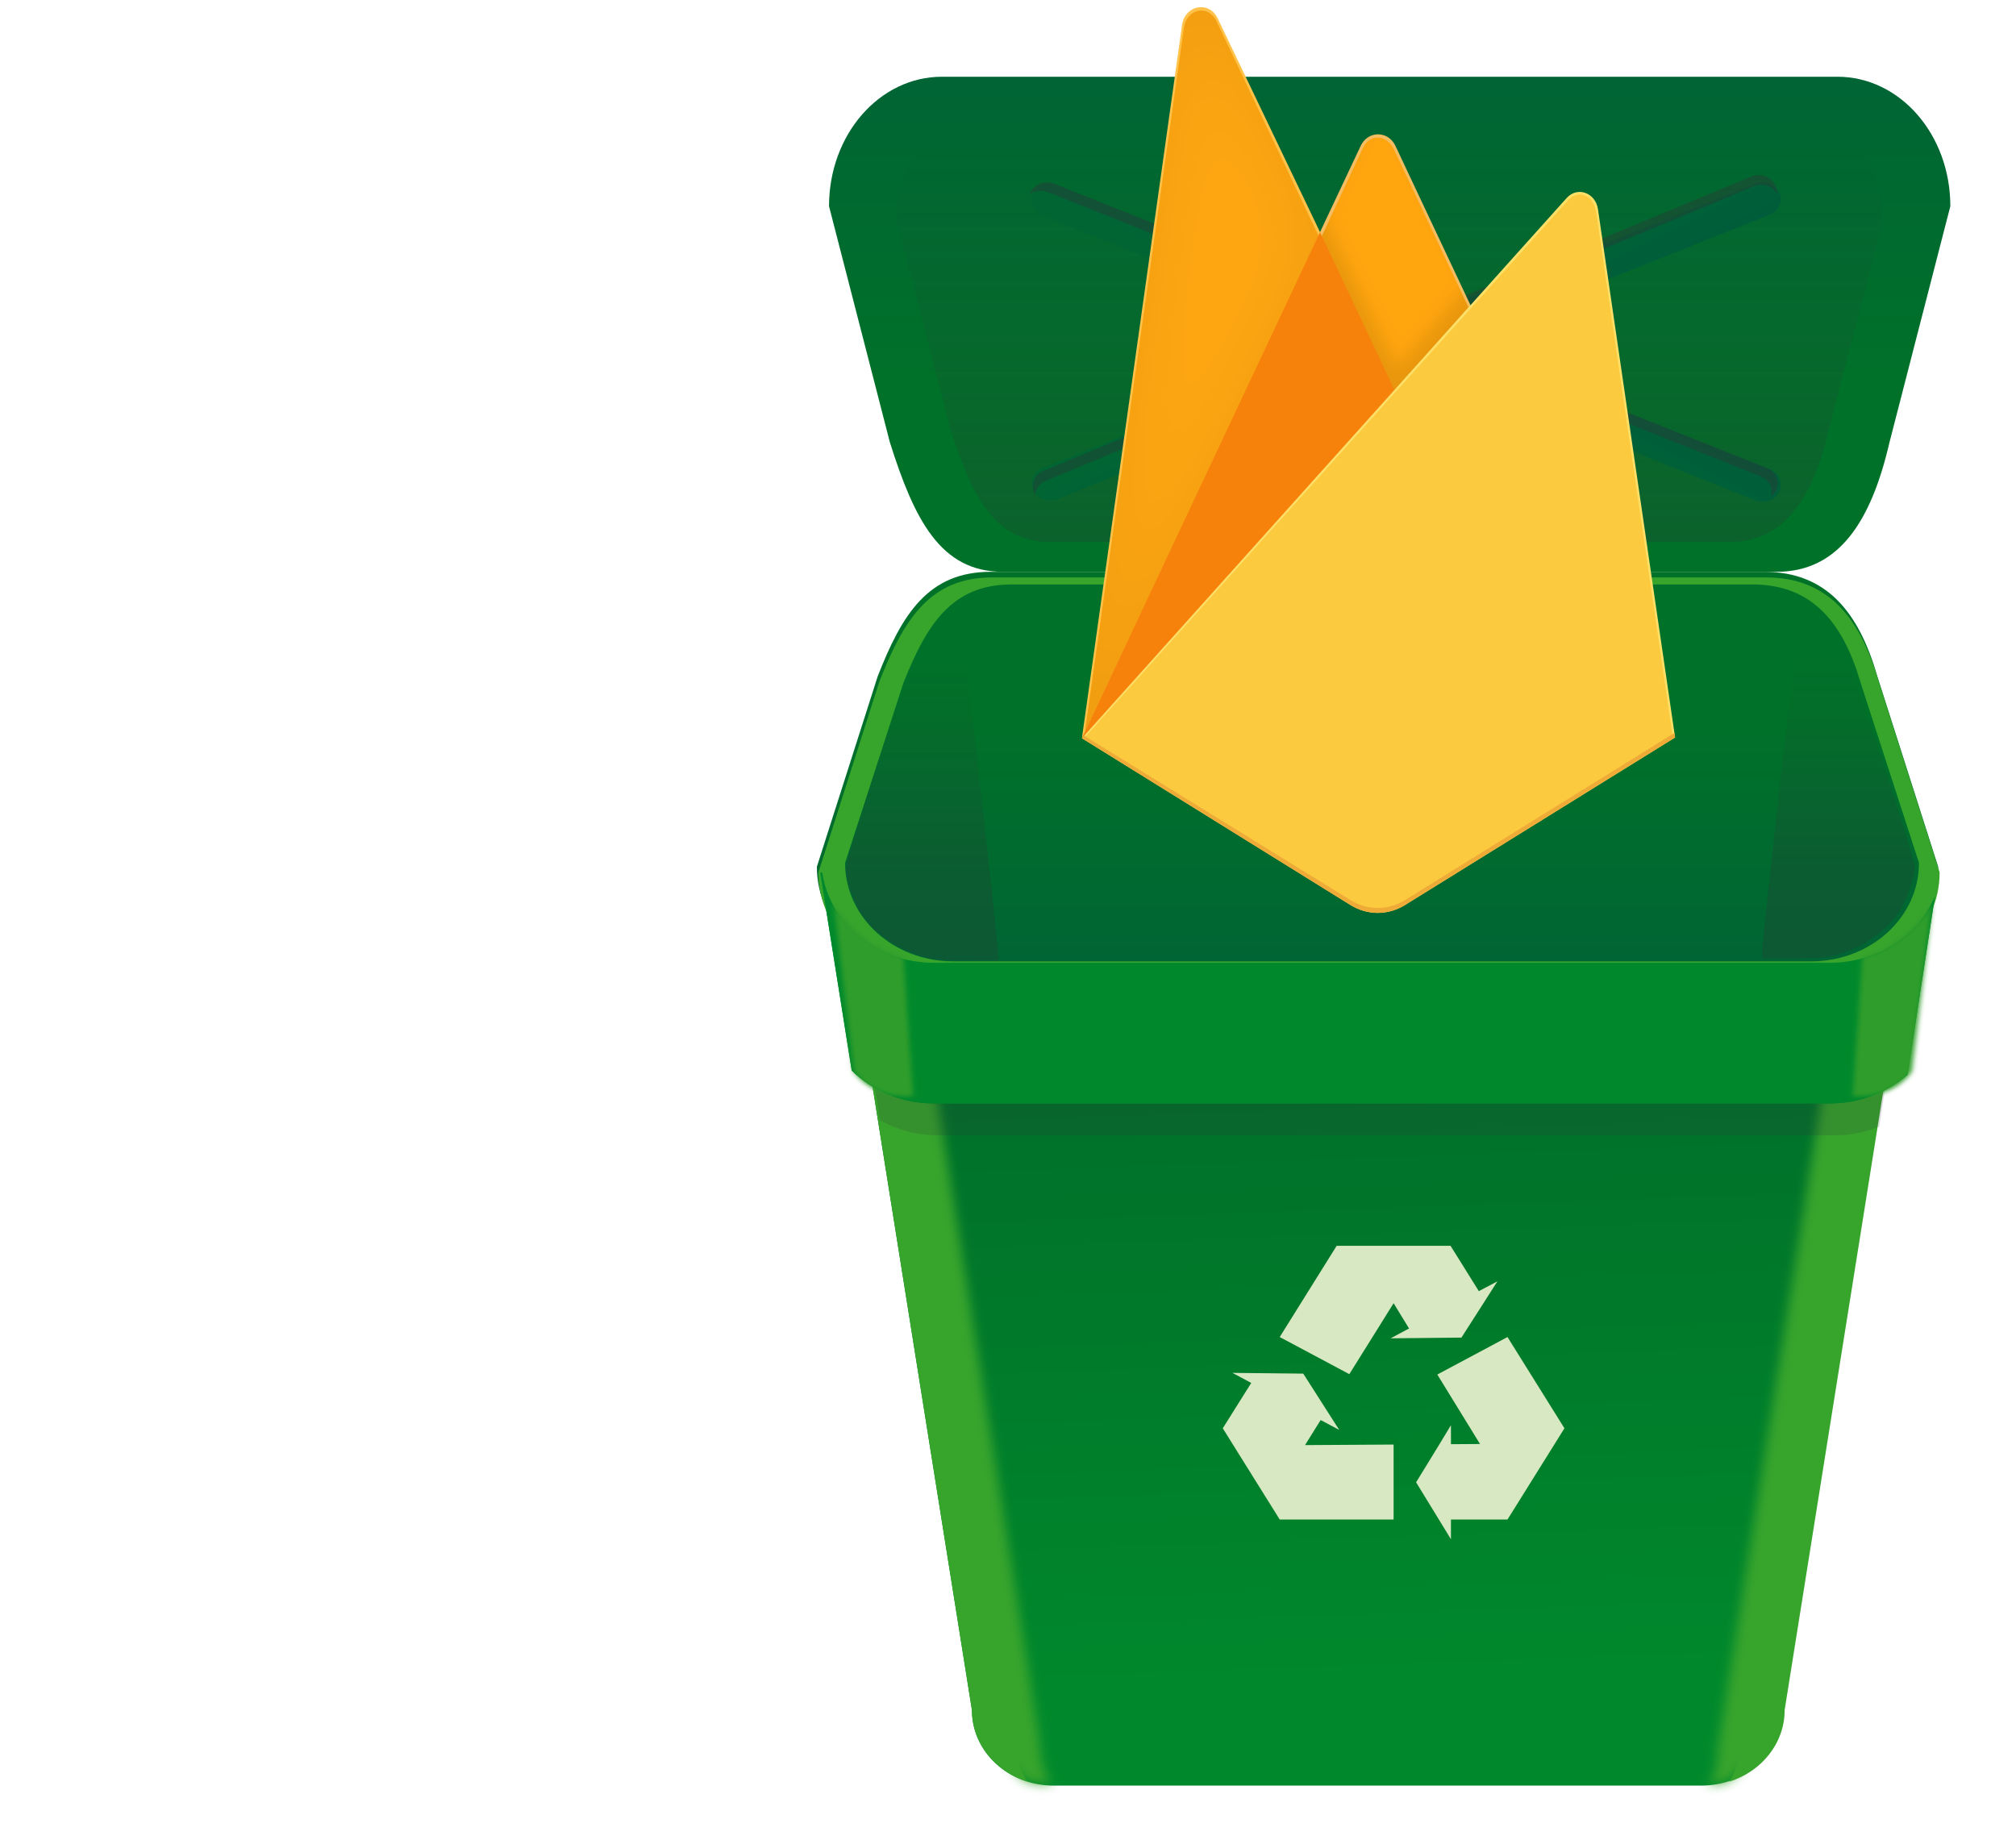
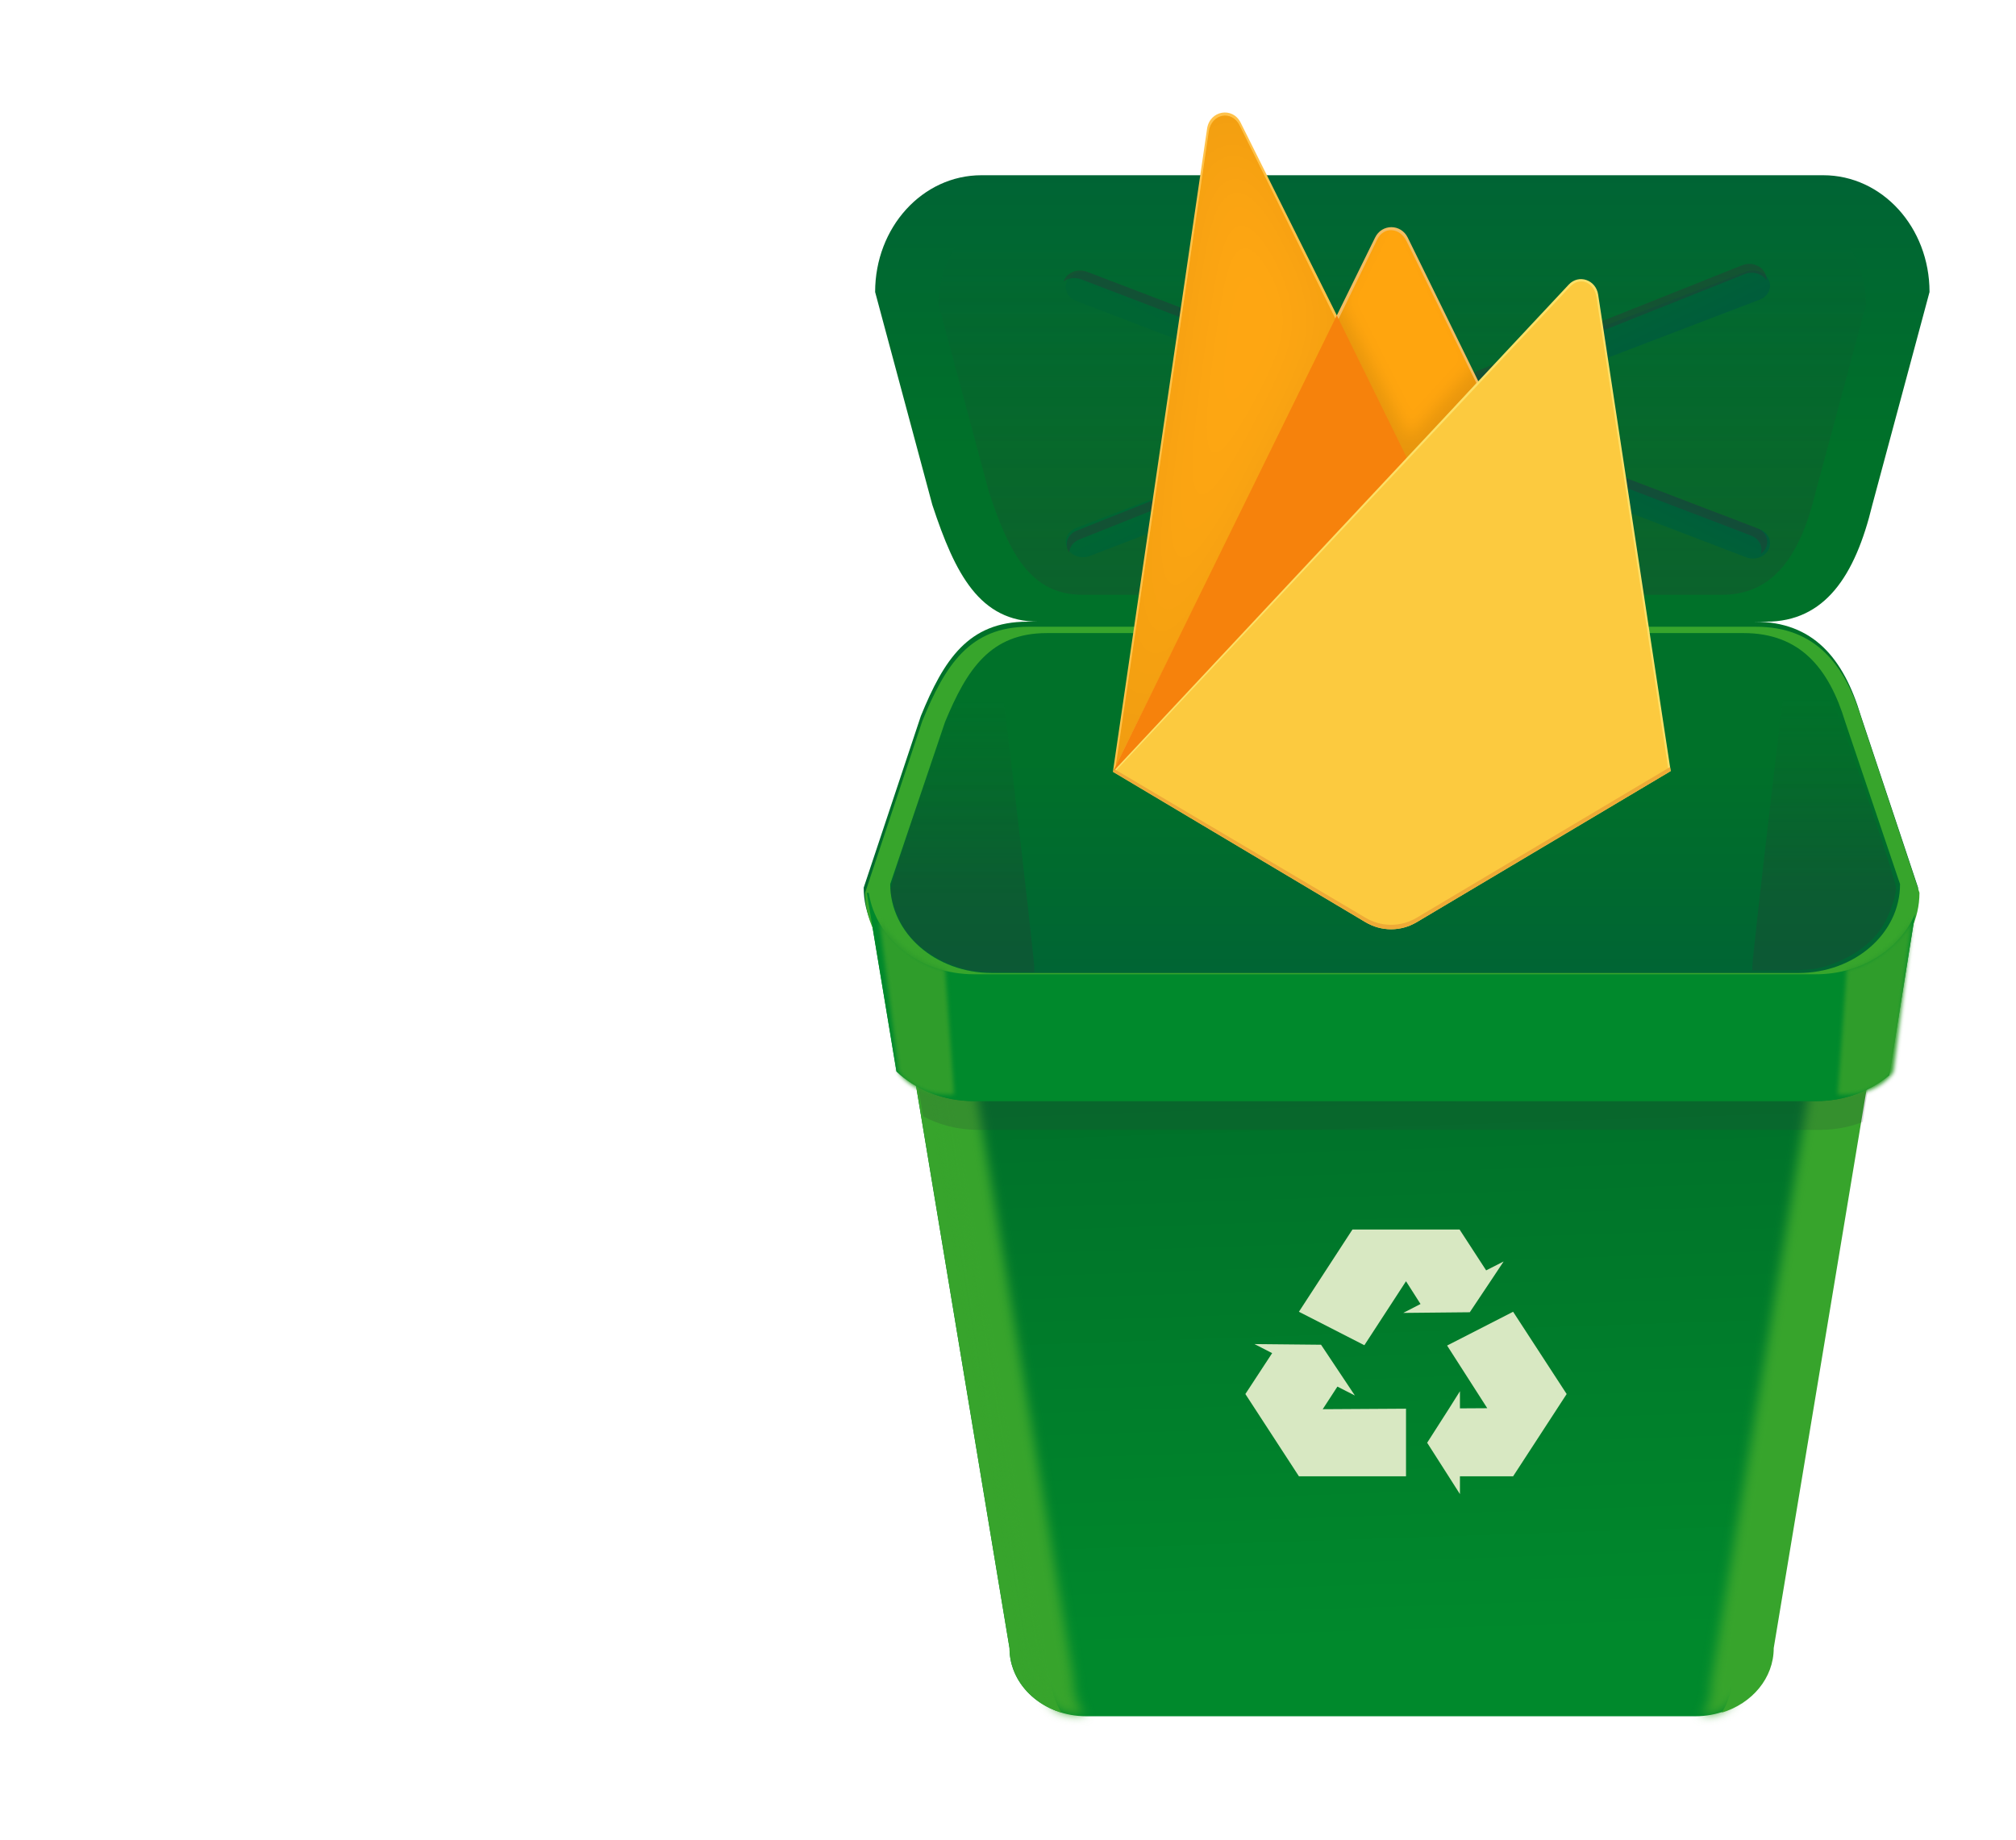
- <svg xmlns="http://www.w3.org/2000/svg" xmlns:xlink="http://www.w3.org/1999/xlink" id="svg2" viewBox="0 0 274 250" version="1.1" width="274" height="250">
+ <svg xmlns="http://www.w3.org/2000/svg" xmlns:xlink="http://www.w3.org/1999/xlink" height="250" width="274" version="1.1" viewBox="0 0 274 250" id="svg2">
  <defs id="defs4">
    <linearGradient id="linearGradient3695">
-       <stop id="stop3697" style="stop-color:#2e3436" offset="0" />
-       <stop id="stop3699" style="stop-color:#2e3436;stop-opacity:0" offset="1" />
+       <stop offset="0" style="stop-color:#2e3436" id="stop3697" />
+       <stop offset="1" style="stop-color:#2e3436;stop-opacity:0" id="stop3699" />
    </linearGradient>
    <linearGradient id="linearGradient3650">
-       <stop id="stop3652" style="stop-color:#006533" offset="0" />
-       <stop id="stop3654" style="stop-color:#00583f" offset="1" />
+       <stop offset="0" style="stop-color:#006533" id="stop3652" />
+       <stop offset="1" style="stop-color:#00583f" id="stop3654" />
    </linearGradient>
    <linearGradient id="linearGradient2844">
-       <stop id="stop2846" style="stop-color:#007129" offset="0" />
-       <stop id="stop2848" style="stop-color:#00583f" offset="1" />
+       <stop offset="0" style="stop-color:#007129" id="stop2846" />
+       <stop offset="1" style="stop-color:#00583f" id="stop2848" />
    </linearGradient>
-     <linearGradient id="linearGradient2859" y2="786.65" gradientUnits="userSpaceOnUse" x2="307.86" y1="543.79" x1="298.57" gradientTransform="translate(-1016,-168)">
-       <stop id="stop2855" style="stop-color:#006e29" offset="0" />
-       <stop id="stop2857" style="stop-color:#00892c" offset="1" />
+     <linearGradient gradientTransform="translate(-1016,-168)" x1="298.57" y1="543.79" x2="307.86" gradientUnits="userSpaceOnUse" y2="786.65" id="linearGradient2859">
+       <stop offset="0" style="stop-color:#006e29" id="stop2855" />
+       <stop offset="1" style="stop-color:#00892c" id="stop2857" />
    </linearGradient>
-     <filter id="filter3685" color-interpolation-filters="sRGB">
-       <feGaussianBlur id="feGaussianBlur3687" stdDeviation="1.882" />
+     <filter color-interpolation-filters="sRGB" id="filter3685">
+       <feGaussianBlur stdDeviation="1.882" id="feGaussianBlur3687" />
    </filter>
-     <linearGradient id="linearGradient2850" y2="609.86" xlink:href="#linearGradient2844" gradientUnits="userSpaceOnUse" x2="308.57" y1="438.86" x1="308.57" gradientTransform="translate(-1016,-168)" />
-     <filter id="filter3630" height="1.09" width="1.276" color-interpolation-filters="sRGB" y="-0.045" x="-0.138">
-       <feGaussianBlur id="feGaussianBlur3632" stdDeviation="0.792" />
+     <linearGradient gradientTransform="translate(-1016,-168)" x1="308.57" y1="438.86" x2="308.57" gradientUnits="userSpaceOnUse" xlink:href="#linearGradient2844" y2="609.86" id="linearGradient2850" />
+     <filter x="-0.138" y="-0.045" color-interpolation-filters="sRGB" width="1.276" height="1.09" id="filter3630">
+       <feGaussianBlur stdDeviation="0.792" id="feGaussianBlur3632" />
    </filter>
-     <linearGradient id="linearGradient3636" y2="609.86" xlink:href="#linearGradient2844" gradientUnits="userSpaceOnUse" x2="308.57" gradientTransform="matrix(1,0,0,-1.2394,-1012,693.71)" y1="438.86" x1="308.57" />
-     <linearGradient id="linearGradient3656" y2="265.35" xlink:href="#linearGradient3650" gradientUnits="userSpaceOnUse" x2="318.02" y1="304.95" x1="296.28" gradientTransform="matrix(1,0,0,-1,-1016,438.2)" />
-     <linearGradient id="linearGradient3689" y2="234.24" gradientUnits="userSpaceOnUse" x2="312.57" y1="374.18" x1="312.57" gradientTransform="translate(-1016,-168)">
-       <stop id="stop3685" style="stop-color:#2e3436" offset="0" />
-       <stop id="stop3687" style="stop-color:#2e3436;stop-opacity:0" offset="1" />
+     <linearGradient x1="308.57" y1="438.86" gradientTransform="matrix(1,0,0,-1.2394,-1012,693.71)" x2="308.57" gradientUnits="userSpaceOnUse" xlink:href="#linearGradient2844" y2="609.86" id="linearGradient3636" />
+     <linearGradient gradientTransform="matrix(1,0,0,-1,-1016,438.2)" x1="296.28" y1="304.95" x2="318.02" gradientUnits="userSpaceOnUse" xlink:href="#linearGradient3650" y2="265.35" id="linearGradient3656" />
+     <linearGradient gradientTransform="translate(-1016,-168)" x1="312.57" y1="374.18" x2="312.57" gradientUnits="userSpaceOnUse" y2="234.24" id="linearGradient3689">
+       <stop offset="0" style="stop-color:#2e3436" id="stop3685" />
+       <stop offset="1" style="stop-color:#2e3436;stop-opacity:0" id="stop3687" />
    </linearGradient>
-     <linearGradient id="linearGradient3701" y2="414.77" xlink:href="#linearGradient3695" gradientUnits="userSpaceOnUse" x2="158.81" y1="492.33" x1="158.81" gradientTransform="translate(-1016,-168)" />
-     <linearGradient id="linearGradient3705" y2="414.77" xlink:href="#linearGradient3695" gradientUnits="userSpaceOnUse" x2="158.81" gradientTransform="matrix(-1,0,0,1,-397.14,-168.7071)" y1="492.33" x1="158.81" />
-     <linearGradient xlink:href="#linearGradient3650" id="linearGradient879" gradientUnits="userSpaceOnUse" x1="296.28" y1="304.95" x2="318.02" y2="265.35" gradientTransform="translate(-1016,-168)" />
-     <path id="path-1" d="M1.253,280.732 L2.858,277.601 L102.211,89.083 L58.061,5.608 C54.392,-1.283 45.074,0.474 43.87,8.188 L1.253,280.732 Z" />
-     <filter id="filter-2" filterUnits="objectBoundingBox" height="200%" width="200%" y="-50%" x="-50%">
-       <feGaussianBlur id="feGaussianBlur910" result="shadowBlurInner1" in="SourceAlpha" stdDeviation="17.5" />
-       <feOffset id="feOffset912" result="shadowOffsetInner1" in="shadowBlurInner1" dy="0" dx="0" />
-       <feComposite id="feComposite914" result="shadowInnerInner1" k3="1" k2="-1" operator="arithmetic" in2="SourceAlpha" in="shadowOffsetInner1" />
-       <feColorMatrix id="feColorMatrix916" in="shadowInnerInner1" type="matrix" values="0 0 0 0 0   0 0 0 0 0   0 0 0 0 0  0 0 0 0.06 0" />
+     <linearGradient gradientTransform="translate(-1016,-168)" x1="158.81" y1="492.33" x2="158.81" gradientUnits="userSpaceOnUse" xlink:href="#linearGradient3695" y2="414.77" id="linearGradient3701" />
+     <linearGradient x1="158.81" y1="492.33" gradientTransform="matrix(-1,0,0,1,-397.14,-168.7071)" x2="158.81" gradientUnits="userSpaceOnUse" xlink:href="#linearGradient3695" y2="414.77" id="linearGradient3705" />
+     <linearGradient gradientTransform="translate(-1016,-168)" y2="265.35" x2="318.02" y1="304.95" x1="296.28" gradientUnits="userSpaceOnUse" id="linearGradient879" xlink:href="#linearGradient3650" />
+     <path d="M1.253,280.732 L2.858,277.601 L102.211,89.083 L58.061,5.608 C54.392,-1.283 45.074,0.474 43.87,8.188 L1.253,280.732 Z" id="path-1" />
+     <filter x="-50%" y="-50%" width="200%" height="200%" filterUnits="objectBoundingBox" id="filter-2">
+       <feGaussianBlur stdDeviation="17.5" in="SourceAlpha" result="shadowBlurInner1" id="feGaussianBlur910" />
+       <feOffset dx="0" dy="0" in="shadowBlurInner1" result="shadowOffsetInner1" id="feOffset912" />
+       <feComposite in="shadowOffsetInner1" in2="SourceAlpha" operator="arithmetic" k2="-1" k3="1" result="shadowInnerInner1" id="feComposite914" />
+       <feColorMatrix values="0 0 0 0 0   0 0 0 0 0   0 0 0 0 0  0 0 0 0.06 0" type="matrix" in="shadowInnerInner1" id="feColorMatrix916" />
    </filter>
-     <path id="path-3" d="M134.417,148.974 L166.456,116.162 L134.417,55.155 C131.375,49.364 123.984,48.757 120.974,54.565 L103.269,88.674 L102.739,90.418 L134.417,148.974 Z" />
-     <filter id="filter-4" filterUnits="objectBoundingBox" height="200%" width="200%" y="-50%" x="-50%">
-       <feGaussianBlur id="feGaussianBlur920" result="shadowBlurInner1" in="SourceAlpha" stdDeviation="3.5" />
-       <feOffset id="feOffset922" result="shadowOffsetInner1" in="shadowBlurInner1" dy="-9" dx="1" />
-       <feComposite id="feComposite924" result="shadowInnerInner1" k3="1" k2="-1" operator="arithmetic" in2="SourceAlpha" in="shadowOffsetInner1" />
-       <feColorMatrix id="feColorMatrix926" in="shadowInnerInner1" type="matrix" values="0 0 0 0 0   0 0 0 0 0   0 0 0 0 0  0 0 0 0.09 0" />
+     <path d="M134.417,148.974 L166.456,116.162 L134.417,55.155 C131.375,49.364 123.984,48.757 120.974,54.565 L103.269,88.674 L102.739,90.418 L134.417,148.974 Z" id="path-3" />
+     <filter x="-50%" y="-50%" width="200%" height="200%" filterUnits="objectBoundingBox" id="filter-4">
+       <feGaussianBlur stdDeviation="3.5" in="SourceAlpha" result="shadowBlurInner1" id="feGaussianBlur920" />
+       <feOffset dx="1" dy="-9" in="shadowBlurInner1" result="shadowOffsetInner1" id="feOffset922" />
+       <feComposite in="shadowOffsetInner1" in2="SourceAlpha" operator="arithmetic" k2="-1" k3="1" result="shadowInnerInner1" id="feComposite924" />
+       <feColorMatrix values="0 0 0 0 0   0 0 0 0 0   0 0 0 0 0  0 0 0 0.09 0" type="matrix" in="shadowInnerInner1" id="feColorMatrix926" />
    </filter>
  </defs>
-   <g id="layer1" transform="translate(-124.29,-208.79)">
+   <g transform="translate(-124.29,-208.79)" id="layer1">
    <g id="g1000">
-       <g id="g938" transform="translate(49.49747,-2.12132)">
-         <g id="g907" transform="matrix(0.4134836,0,0,0.3823587,554.5231,205.7454)">
-           <path d="m -830.57,216.79 h 254.29 c 20.577,0 31.143,-18.053 37.143,-46.036 l 20,-83.928 c 0,-25.504 -16.566,-46.036 -37.143,-46.036 h -294.29 c -20.577,0 -37.143,20.532 -37.143,46.036 l 20,83.928 c 8,27.363 16.566,46.036 37.143,46.036 z" style="fill:url(#linearGradient3636)" id="path3634" />
-           <path d="m -815.25,206.18 h 223.64 c 18.097,0 27.389,-15.877 32.666,-40.488 l 17.589,-73.812 c 0,-22.43 -14.569,-40.488 -32.666,-40.488 h -258.82 c -18.097,0 -32.666,18.057 -32.666,40.488 l 17.589,73.812 c 7.036,24.065 14.569,40.488 32.666,40.488 z" style="opacity:0.25;fill:url(#linearGradient3689)" id="path3679" />
-           <path d="m -532.81,330.03 -41.378,291.4 c 0,14.881 -11.98,26.862 -26.862,26.862 h -212.83 c -14.881,0 -26.862,-11.98 -26.862,-26.862 l -42.74,-290.04 350.67,-1.362 z" style="fill:url(#linearGradient2859)" id="path2819" />
-           <path d="m -870.74,331.33 -12.75,0.031 42.75,290.06 c 0,11.836 7.572,21.844 18.156,25.438 -2.414,-4.37 -3.812,-9.412 -3.812,-14.781 l -44.344,-300.75 z" style="fill:#37a42c" id="path2861" />
-           <path d="m -862.69,332.63 -12.75,0.031 42.75,290.06 c 0,7.951 3.063,17.905 8.515,22.816 2.664,2.4 6.167,1.442 9.642,2.621 -2.414,-4.37 -3.812,-9.412 -3.812,-14.781 l -44.344,-300.75 v 5e-5 z" style="fill:#37a42c;filter:url(#filter3685)" id="path2875" />
-           <path d="m 153.31,500.63 -12.75,0.031 42.75,290.06 c 0,8.673 4.066,16.364 10.403,21.27 2.311,1.789 4.218,1.086 7.046,2.047 -2.414,-4.37 -3.105,-7.29 -3.105,-12.66 l -44.344,-300.75 v 5e-5 z" transform="matrix(-1,0,0,1,-397.99,-165.8787)" style="fill:#37a42c;filter:url(#filter3685)" id="path3709" />
-           <path d="m -543.6,331.33 12.75,0.031 -42.75,290.06 c 0,11.836 -7.572,21.844 -18.156,25.438 2.414,-4.37 3.812,-9.412 3.812,-14.781 l 44.344,-300.75 z" style="fill:#37a42c" id="path3707" />
-           <path d="m -890.62,323.69 10.375,70.406 c 6.759,7.202 16.385,11.688 27.094,11.688 h 294.31 c 9.956,0 18.974,-3.886 25.625,-10.219 l 9.031,-63.531 c -5.351,13.922 -18.805,23.75 -34.656,23.75 h -294.31 c -18.866,0 -34.335,-13.918 -36.781,-32.094 h -0.688 z" style="fill:#00892c" id="path2823" />
-           <path d="m -834.57,216.79 h 254.29 c 20.577,0 31.143,14.566 37.143,37.143 l 20,67.714 c 0,20.577 -16.566,37.143 -37.143,37.143 h -294.29 c -20.577,0 -37.143,-16.566 -37.143,-37.143 l 20,-67.714 c 8,-22.077 16.566,-37.143 37.143,-37.143 z" style="fill:url(#linearGradient2850)" id="path2837" />
-           <path d="m -879.34,354.81 8.406,56.969 c 5.608,3.393 12.189,5.344 19.25,5.344 h 294.31 c 5.294,0 10.326,-1.113 14.875,-3.094 l 7.719,-54.562 c -6.25,4.793 -14.07,7.656 -22.594,7.656 h -294.31 c -11.016,0 -20.873,-4.745 -27.656,-12.312 z" style="opacity:0.179;fill:#2e3436" id="path3717" />
-           <path d="m -834.06,218.78 c -20.577,0 -29.156,15.079 -37.156,37.156 l -20,67.719 c 0,20.577 16.579,37.125 37.156,37.125 h 294.28 c 20.577,0 37.125,-16.548 37.125,-37.125 l -20,-67.719 c -6,-22.577 -16.548,-37.156 -37.125,-37.156 z m 6.375,2.5 h 243.53 c 19.708,0 29.816,13.757 35.562,35.062 l 19.15,63.91 c 0,19.418 -15.855,35.031 -35.562,35.031 h -281.84 c -19.708,0 -35.594,-15.613 -35.594,-35.031 l 19.156,-63.906 c 7.662,-20.833 15.886,-35.062 35.594,-35.062 z" style="fill:#37a52c" id="path2839" />
-           <path id="path3648" style="fill:url(#linearGradient879)" d="M -578.55,180.36 -812.73,79.31 c -3.06,-1.299 -6.569,0.119 -7.867,3.179 -1.299,3.06 0.119,6.569 3.179,7.867 l 234.19,101.05 c 3.06,1.299 6.569,-0.119 7.867,-3.179 1.299,-3.06 -0.119,-6.569 -3.179,-7.867 z" />
-           <path id="path3658" style="opacity:0.389;fill:#2e3436" d="m -816.06,78.31 c -2.339,-0.006 -4.557,1.393 -5.531,3.688 -0.089,0.21 -0.155,0.412 -0.219,0.625 1.664,-1.326 3.99,-1.705 6.094,-0.812 l 234.19,101.03 c 2.838,1.205 4.251,4.333 3.406,7.219 0.741,-0.599 1.35,-1.402 1.75,-2.344 1.299,-3.06 -0.097,-6.576 -3.156,-7.875 l -234.19,-101.03 c -0.765,-0.325 -1.564,-0.498 -2.344,-0.5 z" />
-           <path id="path3673" style="fill:url(#linearGradient3656)" d="m -578.55,89.84 -234.18,101.05 c -3.06,1.299 -6.569,-0.119 -7.867,-3.179 -1.299,-3.06 0.119,-6.569 3.179,-7.867 l 234.19,-101.05 c 3.06,-1.299 6.569,0.119 7.867,3.179 1.299,3.06 -0.119,6.569 -3.179,7.867 z" />
-           <path id="path3675" style="opacity:0.389;fill:#2e3436" d="m -819.19,182.29 c -1.583,1.722 -2.048,4.303 -1.012,6.57 0.095,0.208 0.199,0.392 0.314,0.583 0.145,-2.123 1.435,-4.095 3.513,-5.045 l 232.61,-104.62 c 2.804,-1.281 6.066,-0.212 7.626,2.358 0.058,-0.951 -0.123,-1.942 -0.548,-2.873 -1.381,-3.023 -4.918,-4.367 -7.941,-2.986 l -232.61,104.62 c -0.756,0.345 -1.423,0.818 -1.951,1.392 z" />
-           <path d="m -856.83,353.62 c -9.202,-2.978 -16.709,-8.76 -20.74,-15.972 -2.397,-4.288 -4.716,-11.761 -4.716,-15.196 0,-3.458 18.785,-65.742 22.308,-73.962 1.489,-3.475 3.767,-8.132 5.063,-10.349 2.73,-4.672 9.023,-11.761 9.78,-11.017 0.474,0.465 13.004,121.44 13.039,125.89 l 0.015,1.944 -10.43,-0.038 c -7.992,-0.029 -11.339,-0.332 -14.319,-1.297 z" style="opacity:0.25;fill:url(#linearGradient3701)" id="path3693" />
-           <path d="m -556.31,352.92 c 9.202,-2.978 16.709,-8.76 20.74,-15.972 2.397,-4.288 4.716,-11.761 4.716,-15.196 0,-3.458 -18.785,-65.742 -22.308,-73.962 -1.489,-3.475 -3.767,-8.132 -5.063,-10.349 -2.73,-4.672 -9.023,-11.761 -9.78,-11.017 -0.474,0.465 -13.004,121.44 -13.039,125.89 l -0.015,1.944 10.43,-0.038 c 7.992,-0.029 11.339,-0.332 14.319,-1.297 z" style="opacity:0.25;fill:url(#linearGradient3705)" id="path3703" />
-           <path d="m -890.62,323.69 10.375,70.406 c 6.759,7.202 16.385,11.688 27.094,11.688 h 294.31 c 9.956,0 18.974,-3.886 25.625,-10.219 l 9.031,-63.531 c -5.351,13.922 -18.805,23.75 -34.656,23.75 h -294.31 c -18.866,0 -34.335,-13.918 -36.781,-32.094 h -0.688 z" style="fill:#00892c" id="path3713" />
-           <path id="path3494" style="fill:#d8e8c2;stroke-width:1.04" d="m -720.855,456.397 -18.718,32.432 22.878,13.193 14.559,-25.218 5.07,8.969 -6.044,3.51 23.268,-0.26 7.734,-13.063 4.095,-6.954 -6.109,3.51 -9.294,-16.118 h -37.436 z m 56.155,32.432 -23.072,13.323 14.039,24.698 -9.554,0.065 v -6.759 l -3.77,6.759 -7.669,13.519 v 0.065 l 7.474,13.194 3.965,7.019 v -7.019 h 18.588 l 18.718,-32.432 -18.718,-32.431 z m -90.406,12.739 6.174,3.575 -9.359,16.118 18.718,32.432 h 37.436 v -26.647 l -29.117,0.195 5.135,-8.904 6.109,3.51 -11.829,-20.018 -23.268,-0.26 z" />
-           <path d="m -886.25,334.23 c 0,0 8.132,15.556 22.981,19.445 l 3.182,49.497 c -14.142,1.061 -19.445,-8.839 -19.445,-8.839 l -6.718,-60.104 z" style="fill:#2f9d2b;filter:url(#filter3630)" id="path2852" />
-           <path d="m 129.75,502.23 c 0,0 8.132,15.556 22.981,19.445 l 3.182,49.497 c -14.142,1.061 -19.445,-8.839 -19.445,-8.839 l -6.718,-60.104 z" transform="matrix(-1,0,0,1,-395.33,-168)" style="fill:#2f9d2b;filter:url(#filter3630)" id="path2967" />
+       <g transform="matrix(0.9403301,0,0,0.9017776,66.94896,33.00828)" id="g938">
+         <g transform="matrix(0.4134836,0,0,0.3823587,554.5231,205.7454)" id="g907">
+           <path id="path3634" style="fill:url(#linearGradient3636)" d="m -830.57,216.79 h 254.29 c 20.577,0 31.143,-18.053 37.143,-46.036 l 20,-83.928 c 0,-25.504 -16.566,-46.036 -37.143,-46.036 h -294.29 c -20.577,0 -37.143,20.532 -37.143,46.036 l 20,83.928 c 8,27.363 16.566,46.036 37.143,46.036 z" />
+           <path id="path3679" style="opacity:0.25;fill:url(#linearGradient3689)" d="m -815.25,206.18 h 223.64 c 18.097,0 27.389,-15.877 32.666,-40.488 l 17.589,-73.812 c 0,-22.43 -14.569,-40.488 -32.666,-40.488 h -258.82 c -18.097,0 -32.666,18.057 -32.666,40.488 l 17.589,73.812 c 7.036,24.065 14.569,40.488 32.666,40.488 z" />
+           <path id="path2819" style="fill:url(#linearGradient2859)" d="m -532.81,330.03 -41.378,291.4 c 0,14.881 -11.98,26.862 -26.862,26.862 h -212.83 c -14.881,0 -26.862,-11.98 -26.862,-26.862 l -42.74,-290.04 350.67,-1.362 z" />
+           <path id="path2861" style="fill:#37a42c" d="m -870.74,331.33 -12.75,0.031 42.75,290.06 c 0,11.836 7.572,21.844 18.156,25.438 -2.414,-4.37 -3.812,-9.412 -3.812,-14.781 l -44.344,-300.75 z" />
+           <path id="path2875" style="fill:#37a42c;filter:url(#filter3685)" d="m -862.69,332.63 -12.75,0.031 42.75,290.06 c 0,7.951 3.063,17.905 8.515,22.816 2.664,2.4 6.167,1.442 9.642,2.621 -2.414,-4.37 -3.812,-9.412 -3.812,-14.781 l -44.344,-300.75 v 5e-5 z" />
+           <path id="path3709" style="fill:#37a42c;filter:url(#filter3685)" transform="matrix(-1,0,0,1,-397.99,-165.8787)" d="m 153.31,500.63 -12.75,0.031 42.75,290.06 c 0,8.673 4.066,16.364 10.403,21.27 2.311,1.789 4.218,1.086 7.046,2.047 -2.414,-4.37 -3.105,-7.29 -3.105,-12.66 l -44.344,-300.75 v 5e-5 z" />
+           <path id="path3707" style="fill:#37a42c" d="m -543.6,331.33 12.75,0.031 -42.75,290.06 c 0,11.836 -7.572,21.844 -18.156,25.438 2.414,-4.37 3.812,-9.412 3.812,-14.781 l 44.344,-300.75 z" />
+           <path id="path2823" style="fill:#00892c" d="m -890.62,323.69 10.375,70.406 c 6.759,7.202 16.385,11.688 27.094,11.688 h 294.31 c 9.956,0 18.974,-3.886 25.625,-10.219 l 9.031,-63.531 c -5.351,13.922 -18.805,23.75 -34.656,23.75 h -294.31 c -18.866,0 -34.335,-13.918 -36.781,-32.094 h -0.688 z" />
+           <path id="path2837" style="fill:url(#linearGradient2850)" d="m -834.57,216.79 h 254.29 c 20.577,0 31.143,14.566 37.143,37.143 l 20,67.714 c 0,20.577 -16.566,37.143 -37.143,37.143 h -294.29 c -20.577,0 -37.143,-16.566 -37.143,-37.143 l 20,-67.714 c 8,-22.077 16.566,-37.143 37.143,-37.143 z" />
+           <path id="path3717" style="opacity:0.179;fill:#2e3436" d="m -879.34,354.81 8.406,56.969 c 5.608,3.393 12.189,5.344 19.25,5.344 h 294.31 c 5.294,0 10.326,-1.113 14.875,-3.094 l 7.719,-54.562 c -6.25,4.793 -14.07,7.656 -22.594,7.656 h -294.31 c -11.016,0 -20.873,-4.745 -27.656,-12.312 z" />
+           <path id="path2839" style="fill:#37a52c" d="m -834.06,218.78 c -20.577,0 -29.156,15.079 -37.156,37.156 l -20,67.719 c 0,20.577 16.579,37.125 37.156,37.125 h 294.28 c 20.577,0 37.125,-16.548 37.125,-37.125 l -20,-67.719 c -6,-22.577 -16.548,-37.156 -37.125,-37.156 z m 6.375,2.5 h 243.53 c 19.708,0 29.816,13.757 35.562,35.062 l 19.15,63.91 c 0,19.418 -15.855,35.031 -35.562,35.031 h -281.84 c -19.708,0 -35.594,-15.613 -35.594,-35.031 l 19.156,-63.906 c 7.662,-20.833 15.886,-35.062 35.594,-35.062 z" />
+           <path d="M -578.55,180.36 -812.73,79.31 c -3.06,-1.299 -6.569,0.119 -7.867,3.179 -1.299,3.06 0.119,6.569 3.179,7.867 l 234.19,101.05 c 3.06,1.299 6.569,-0.119 7.867,-3.179 1.299,-3.06 -0.119,-6.569 -3.179,-7.867 z" style="fill:url(#linearGradient879)" id="path3648" />
+           <path d="m -816.06,78.31 c -2.339,-0.006 -4.557,1.393 -5.531,3.688 -0.089,0.21 -0.155,0.412 -0.219,0.625 1.664,-1.326 3.99,-1.705 6.094,-0.812 l 234.19,101.03 c 2.838,1.205 4.251,4.333 3.406,7.219 0.741,-0.599 1.35,-1.402 1.75,-2.344 1.299,-3.06 -0.097,-6.576 -3.156,-7.875 l -234.19,-101.03 c -0.765,-0.325 -1.564,-0.498 -2.344,-0.5 z" style="opacity:0.389;fill:#2e3436" id="path3658" />
+           <path d="m -578.55,89.84 -234.18,101.05 c -3.06,1.299 -6.569,-0.119 -7.867,-3.179 -1.299,-3.06 0.119,-6.569 3.179,-7.867 l 234.19,-101.05 c 3.06,-1.299 6.569,0.119 7.867,3.179 1.299,3.06 -0.119,6.569 -3.179,7.867 z" style="fill:url(#linearGradient3656)" id="path3673" />
+           <path d="m -819.19,182.29 c -1.583,1.722 -2.048,4.303 -1.012,6.57 0.095,0.208 0.199,0.392 0.314,0.583 0.145,-2.123 1.435,-4.095 3.513,-5.045 l 232.61,-104.62 c 2.804,-1.281 6.066,-0.212 7.626,2.358 0.058,-0.951 -0.123,-1.942 -0.548,-2.873 -1.381,-3.023 -4.918,-4.367 -7.941,-2.986 l -232.61,104.62 c -0.756,0.345 -1.423,0.818 -1.951,1.392 z" style="opacity:0.389;fill:#2e3436" id="path3675" />
+           <path id="path3693" style="opacity:0.25;fill:url(#linearGradient3701)" d="m -856.83,353.62 c -9.202,-2.978 -16.709,-8.76 -20.74,-15.972 -2.397,-4.288 -4.716,-11.761 -4.716,-15.196 0,-3.458 18.785,-65.742 22.308,-73.962 1.489,-3.475 3.767,-8.132 5.063,-10.349 2.73,-4.672 9.023,-11.761 9.78,-11.017 0.474,0.465 13.004,121.44 13.039,125.89 l 0.015,1.944 -10.43,-0.038 c -7.992,-0.029 -11.339,-0.332 -14.319,-1.297 z" />
+           <path id="path3703" style="opacity:0.25;fill:url(#linearGradient3705)" d="m -556.31,352.92 c 9.202,-2.978 16.709,-8.76 20.74,-15.972 2.397,-4.288 4.716,-11.761 4.716,-15.196 0,-3.458 -18.785,-65.742 -22.308,-73.962 -1.489,-3.475 -3.767,-8.132 -5.063,-10.349 -2.73,-4.672 -9.023,-11.761 -9.78,-11.017 -0.474,0.465 -13.004,121.44 -13.039,125.89 l -0.015,1.944 10.43,-0.038 c 7.992,-0.029 11.339,-0.332 14.319,-1.297 z" />
+           <path id="path3713" style="fill:#00892c" d="m -890.62,323.69 10.375,70.406 c 6.759,7.202 16.385,11.688 27.094,11.688 h 294.31 c 9.956,0 18.974,-3.886 25.625,-10.219 l 9.031,-63.531 c -5.351,13.922 -18.805,23.75 -34.656,23.75 h -294.31 c -18.866,0 -34.335,-13.918 -36.781,-32.094 h -0.688 z" />
+           <path d="m -720.855,456.397 -18.718,32.432 22.878,13.193 14.559,-25.218 5.07,8.969 -6.044,3.51 23.268,-0.26 7.734,-13.063 4.095,-6.954 -6.109,3.51 -9.294,-16.118 h -37.436 z m 56.155,32.432 -23.072,13.323 14.039,24.698 -9.554,0.065 v -6.759 l -3.77,6.759 -7.669,13.519 v 0.065 l 7.474,13.194 3.965,7.019 v -7.019 h 18.588 l 18.718,-32.432 -18.718,-32.431 z m -90.406,12.739 6.174,3.575 -9.359,16.118 18.718,32.432 h 37.436 v -26.647 l -29.117,0.195 5.135,-8.904 6.109,3.51 -11.829,-20.018 -23.268,-0.26 z" style="fill:#d8e8c2;stroke-width:1.04" id="path3494" />
+           <path id="path2852" style="fill:#2f9d2b;filter:url(#filter3630)" d="m -886.25,334.23 c 0,0 8.132,15.556 22.981,19.445 l 3.182,49.497 c -14.142,1.061 -19.445,-8.839 -19.445,-8.839 l -6.718,-60.104 z" />
+           <path id="path2967" style="fill:#2f9d2b;filter:url(#filter3630)" transform="matrix(-1,0,0,1,-395.33,-168)" d="m 129.75,502.23 c 0,0 8.132,15.556 22.981,19.445 l 3.182,49.497 c -14.142,1.061 -19.445,-8.839 -19.445,-8.839 l -6.718,-60.104 z" />
        </g>
-         <g id="g955" transform="matrix(0.3156635,0,0,0.3511504,221.838,211.8837)">
-           <path id="path931" fill="#ffc24a" d="M 0,282.998 2.123,280.026 102.527,89.512 102.739,87.495 58.479,4.358 C 54.771,-2.606 44.331,-0.845 43.114,6.951 Z" />
+         <g transform="matrix(0.3156635,0,0,0.3511504,221.838,211.8837)" id="g955">
+           <path d="M 0,282.998 2.123,280.026 102.527,89.512 102.739,87.495 58.479,4.358 C 54.771,-2.606 44.331,-0.845 43.114,6.951 Z" fill="#ffc24a" id="path931" />
          <g id="g937">
-             <use id="use933" xlink:href="#path-1" fill-rule="evenodd" fill="#ffa712" x="0" y="0" width="100%" height="100%" />
-             <use id="use935" xlink:href="#path-1" filter="url(#filter-2)" fill-opacity="1" fill="#000000" x="0" y="0" width="100%" height="100%" />
+             <use height="100%" width="100%" y="0" x="0" fill="#ffa712" fill-rule="evenodd" xlink:href="#path-1" id="use933" />
+             <use height="100%" width="100%" y="0" x="0" fill="#000000" fill-opacity="1" filter="url(#filter-2)" xlink:href="#path-1" id="use935" />
          </g>
-           <path id="path939" fill="#f4bd62" d="M 135.005,150.381 167.96,116.629 134.995,53.699 c -3.129,-5.957 -11.867,-5.974 -14.963,0 l -17.612,33.589 v 2.861 z" />
+           <path d="M 135.005,150.381 167.96,116.629 134.995,53.699 c -3.129,-5.957 -11.867,-5.974 -14.963,0 l -17.612,33.589 v 2.861 z" fill="#f4bd62" id="path939" />
          <g id="g945">
-             <use id="use941" xlink:href="#path-3" fill-rule="evenodd" fill="#ffa50e" x="0" y="0" width="100%" height="100%" />
-             <use id="use943" xlink:href="#path-3" filter="url(#filter-4)" fill-opacity="1" fill="#000000" x="0" y="0" width="100%" height="100%" />
+             <use height="100%" width="100%" y="0" x="0" fill="#ffa50e" fill-rule="evenodd" xlink:href="#path-3" id="use941" />
+             <use height="100%" width="100%" y="0" x="0" fill="#000000" fill-opacity="1" filter="url(#filter-4)" xlink:href="#path-3" id="use943" />
          </g>
-           <polygon id="polygon947" points="134.563,148.179 102.513,87.105 0,282.998 0.962,282.03 4.458,280.61 132.935,152.61 " fill="#f6820c" />
-           <path id="path949" fill="#fde068" d="M 139.121,347.551 255.396,282.704 222.192,78.209 c -1.039,-6.398 -8.888,-8.928 -13.467,-4.34 L 2.5472637e-4,282.998 115.608,347.546 c 7.306,4.079 16.204,4.081 23.513,0.006" />
-           <path id="path951" fill="#fcca3f" d="M 254.354,282.16 221.402,79.218 c -1.031,-6.35 -7.558,-8.977 -12.103,-4.424 L 1.289,282.601 115.628,346.509 c 7.251,4.048 16.081,4.05 23.334,0.006 z" />
-           <path id="path953" fill="#eeab37" d="m 139.121,345.641 c -7.308,4.076 -16.206,4.074 -23.513,-0.006 L 0.931,282.015 1.9104478e-4,282.998 115.608,347.546 c 7.306,4.079 16.204,4.081 23.513,0.006 l 116.275,-64.848 -0.285,-1.752 z" />
+           <polygon fill="#f6820c" points="0,282.998 0.962,282.03 4.458,280.61 132.935,152.61 134.563,148.179 102.513,87.105 " id="polygon947" />
+           <path d="M 139.121,347.551 255.396,282.704 222.192,78.209 c -1.039,-6.398 -8.888,-8.928 -13.467,-4.34 L 2.5472637e-4,282.998 115.608,347.546 c 7.306,4.079 16.204,4.081 23.513,0.006" fill="#fde068" id="path949" />
+           <path d="M 254.354,282.16 221.402,79.218 c -1.031,-6.35 -7.558,-8.977 -12.103,-4.424 L 1.289,282.601 115.628,346.509 c 7.251,4.048 16.081,4.05 23.334,0.006 z" fill="#fcca3f" id="path951" />
+           <path d="m 139.121,345.641 c -7.308,4.076 -16.206,4.074 -23.513,-0.006 L 0.931,282.015 1.9104478e-4,282.998 115.608,347.546 c 7.306,4.079 16.204,4.081 23.513,0.006 l 116.275,-64.848 -0.285,-1.752 z" fill="#eeab37" id="path953" />
        </g>
      </g>
    </g>
  </g>
</svg>
